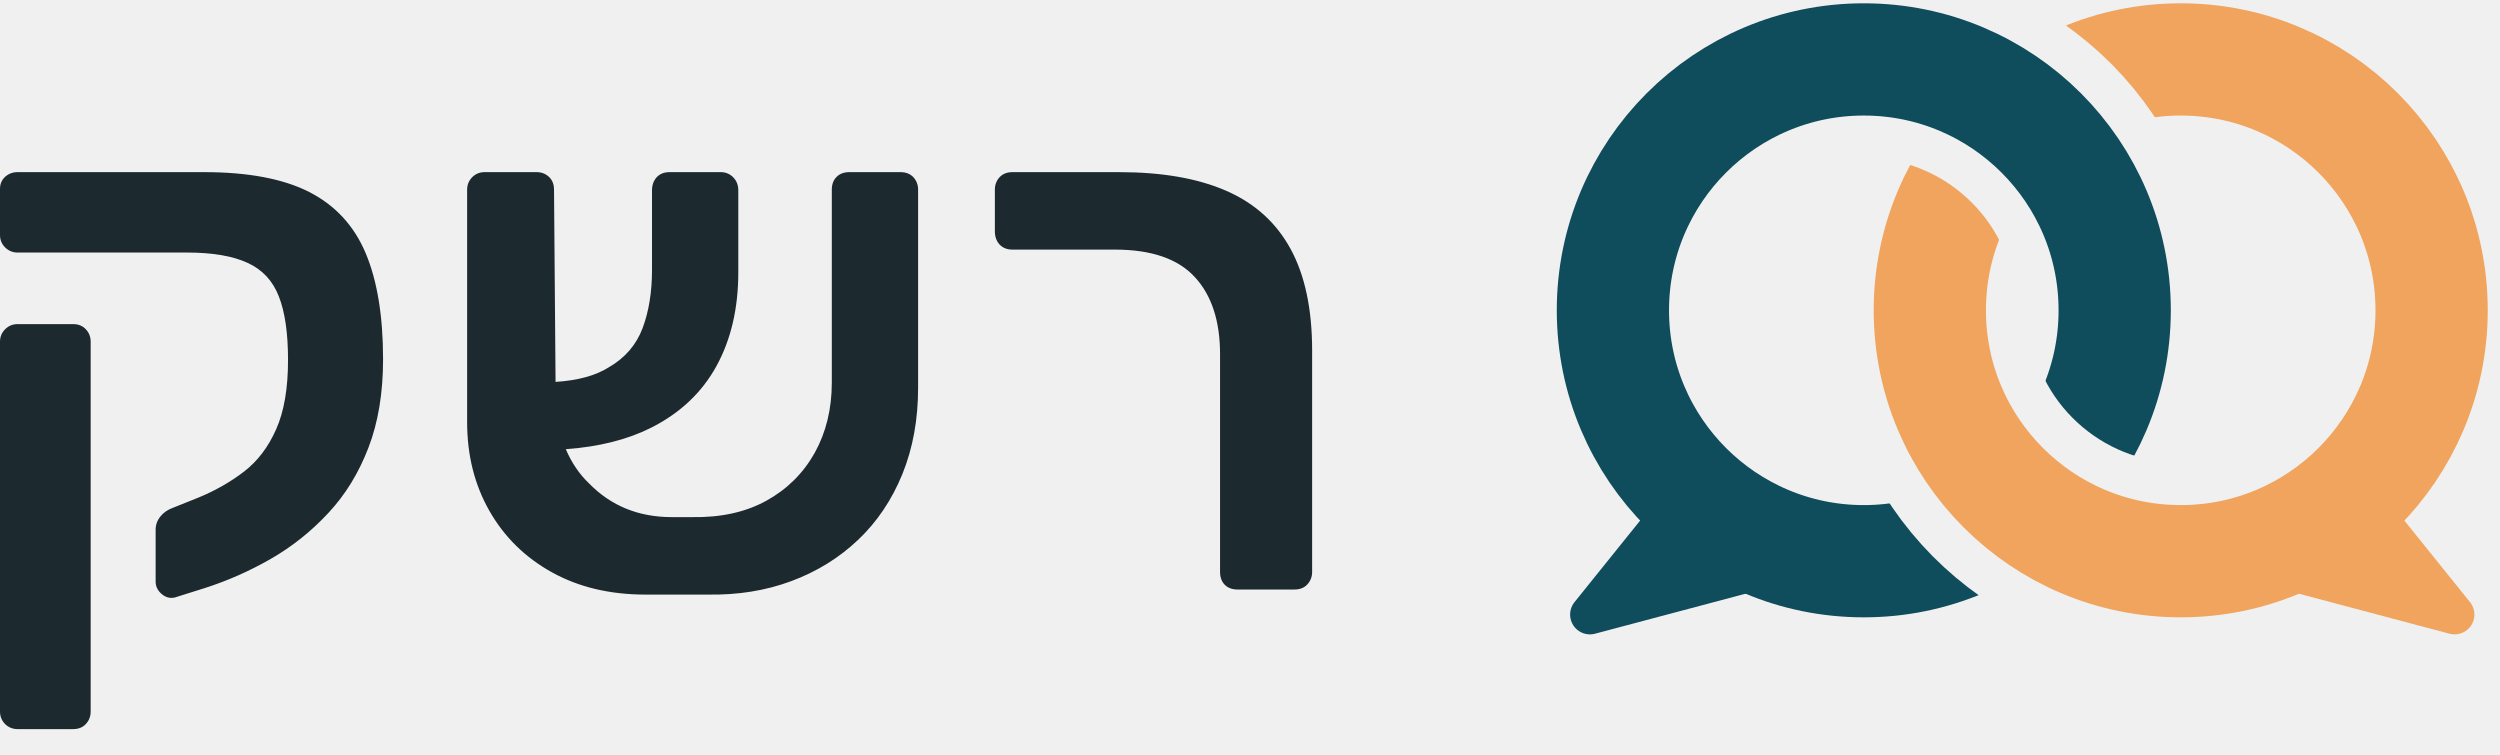
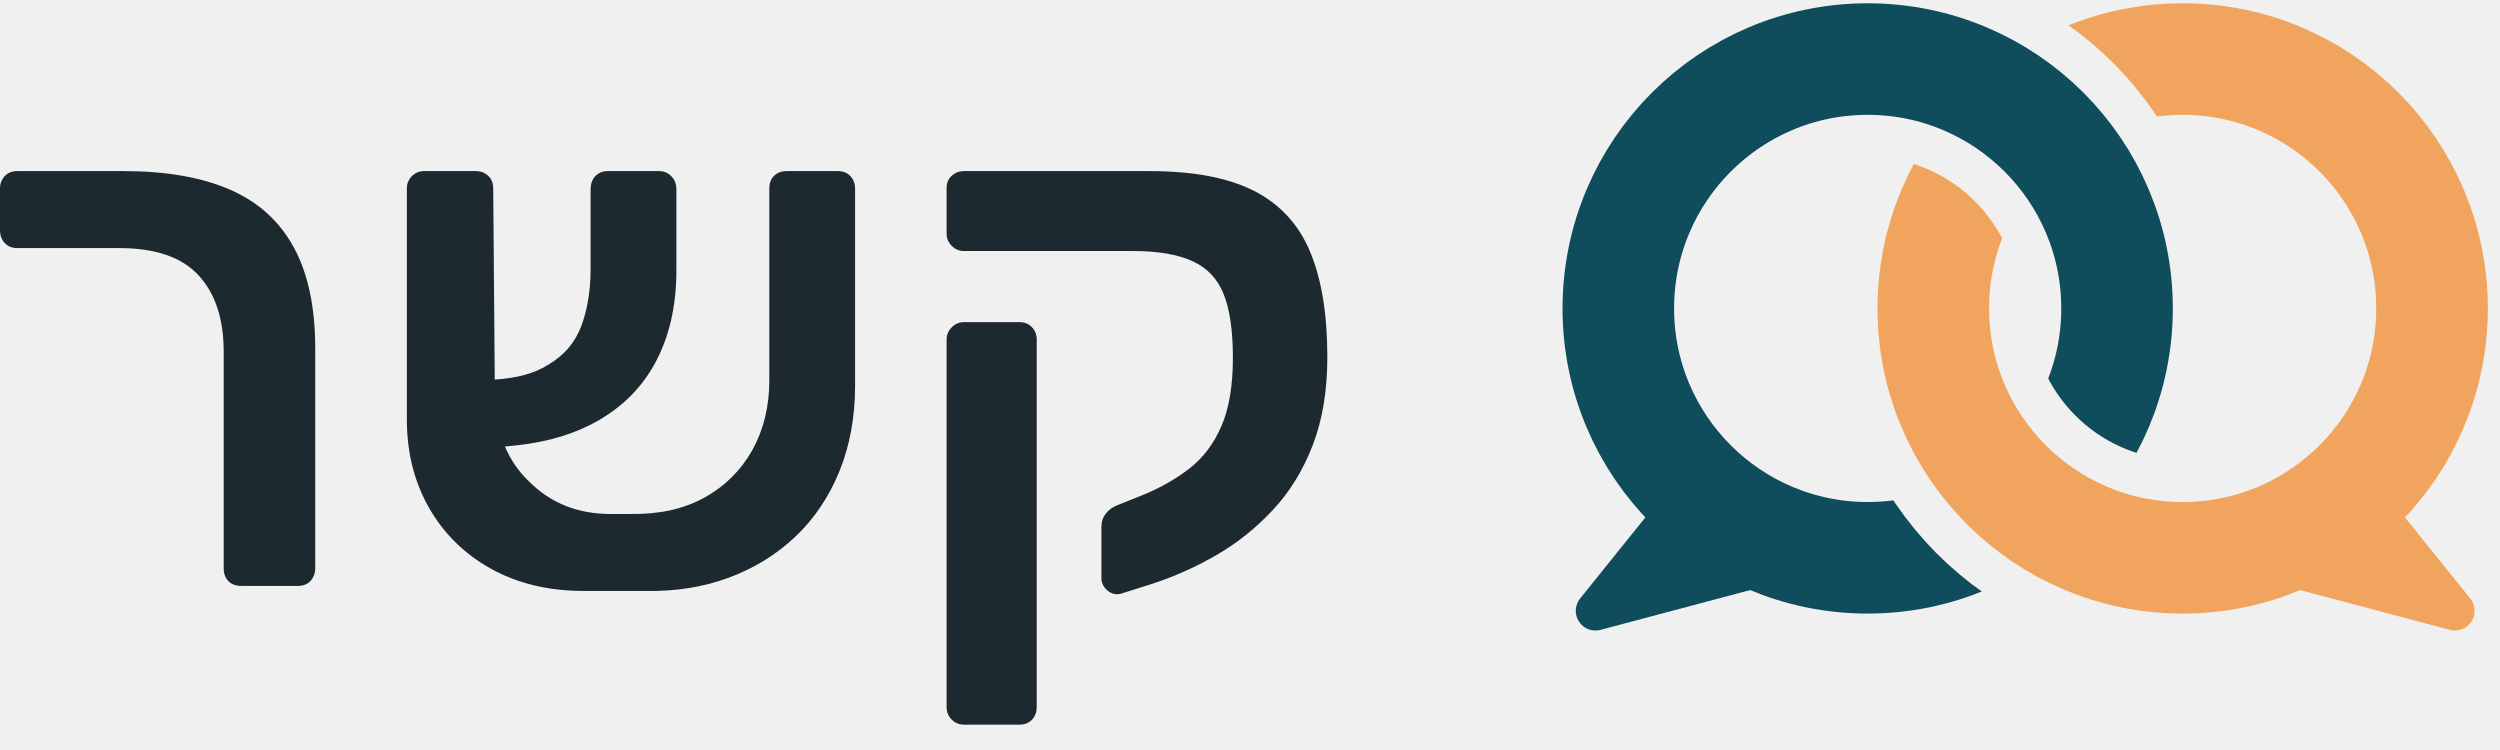
- <svg xmlns="http://www.w3.org/2000/svg" viewBox="0 0 212.04 64" role="img" aria-label="קשר">
-   <g transform="translate(131.2 0) scale(1.12) translate(-14 -24.5)">
+ <svg xmlns="http://www.w3.org/2000/svg" viewBox="0 0 213.34 64" role="img" aria-label="קשר">
+   <g transform="translate(132.5 0) scale(1.12) translate(-14 -24.5)">
    <defs>
      <mask id="khe-a" maskUnits="userSpaceOnUse" x="0" y="0" width="100" height="100">
        <rect width="100" height="100" fill="#fff" />
        <path d="M63.66 66.93 A19 19 0 0 1 43.29 51.3" fill="none" stroke="#000" stroke-width="14.9" />
      </mask>
      <mask id="khe-b" maskUnits="userSpaceOnUse" x="0" y="0" width="100" height="100">
        <rect width="100" height="100" fill="#fff" />
        <path d="M36.34 29.07 A19 19 0 0 1 56.71 44.7" fill="none" stroke="#000" stroke-width="14.9" />
      </mask>
    </defs>
    <g mask="url(#khe-a)">
      <circle cx="38" cy="48" r="19" fill="none" stroke="#0F4C5C" stroke-width="8.5" />
      <path d="M34.05 66.58 L17.26 71.04 L24.8 61.67 Z" fill="#0F4C5C" stroke="#0F4C5C" stroke-width="3" stroke-linejoin="round" />
    </g>
    <g mask="url(#khe-b)">
      <circle cx="62" cy="48" r="19" fill="none" stroke="#F0A45D" stroke-width="8.5" />
      <path d="M65.95 66.58 L82.74 71.04 L75.2 61.67 Z" fill="#F0A45D" stroke="#F0A45D" stroke-width="3" stroke-linejoin="round" />
    </g>
  </g>
-   <path transform="translate(-4.28 50)" d="M10.48 11.84L5.77 11.84Q5.15 11.84 4.71 11.41Q4.28 10.97 4.28 10.35L4.28 10.35L4.28-21.02Q4.28-21.64 4.71-22.07Q5.15-22.51 5.77-22.51L5.77-22.51L10.48-22.51Q11.16-22.51 11.56-22.07Q11.97-21.64 11.97-21.02L11.97-21.02L11.97 10.35Q11.97 10.97 11.56 11.41Q11.16 11.84 10.48 11.84L10.48 11.84ZM21.64-0.12L19.10 0.68Q18.48 0.81 17.98 0.37Q17.48-0.06 17.48-0.68L17.48-0.68L17.48-5.08Q17.48-5.70 17.89-6.20Q18.29-6.70 18.97-6.94L18.97-6.94L21.14-7.81Q23.25-8.68 24.99-10.01Q26.72-11.35 27.71-13.61Q28.71-15.87 28.71-19.47L28.71-19.47Q28.71-22.88 27.93-24.86Q27.16-26.85 25.27-27.71Q23.37-28.58 20.15-28.58L20.15-28.58L5.77-28.58Q5.15-28.58 4.71-29.02Q4.28-29.45 4.28-30.07L4.28-30.07L4.28-33.98Q4.28-34.60 4.71-35.00Q5.15-35.40 5.77-35.40L5.77-35.40L21.58-35.40Q27.22-35.40 30.54-33.70Q33.85-31.99 35.31-28.49Q36.77-24.99 36.77-19.53L36.77-19.53Q36.77-15.25 35.53-12.03Q34.29-8.80 32.12-6.48Q29.95-4.15 27.25-2.60Q24.55-1.05 21.64-0.12L21.64-0.12ZM61.26-6.14L62.99-6.14Q66.65-6.08 69.28-7.53Q71.92-8.99 73.38-11.59Q74.83-14.20 74.83-17.55L74.83-17.55L74.83-33.91Q74.83-34.60 75.24-35.00Q75.64-35.40 76.32-35.40L76.32-35.40L80.66-35.40Q81.34-35.40 81.75-34.97Q82.15-34.53 82.15-33.91L82.15-33.91L82.15-17.11Q82.15-13.08 80.82-9.80Q79.48-6.51 77.07-4.22Q74.65-1.92 71.39-0.71Q68.14 0.50 64.29 0.43L64.29 0.43L59.02 0.43Q54.50 0.43 51.09-1.46Q47.68-3.35 45.79-6.67Q43.90-9.98 43.90-14.20L43.90-14.20L43.90-33.91Q43.90-34.53 44.33-34.97Q44.76-35.40 45.38-35.40L45.38-35.40L49.79-35.40Q50.41-35.40 50.84-35.00Q51.27-34.60 51.27-33.91L51.27-33.91L51.40-17.61Q54.25-17.79 55.92-18.85L55.92-18.85Q57.97-20.03 58.78-22.16Q59.58-24.30 59.58-27.09L59.58-27.09L59.58-33.85Q59.58-34.53 59.98-34.97Q60.39-35.40 61.07-35.40L61.07-35.40L65.41-35.40Q66.03-35.40 66.46-34.97Q66.90-34.53 66.90-33.85L66.90-33.85L66.90-26.91Q66.90-22.32 65.04-18.94Q63.18-15.56 59.46-13.70L59.46-13.70Q56.48-12.21 52.27-11.90L52.27-11.90Q53.01-10.17 54.25-8.99L54.25-8.99Q57.04-6.14 61.26-6.14L61.26-6.14ZM114.08 0L109.24 0Q108.56 0 108.16-0.40Q107.76-0.81 107.76-1.49L107.76-1.49L107.76-19.96Q107.76-24.18 105.62-26.50Q103.48-28.83 98.83-28.83L98.83-28.83L90.15-28.83Q89.47-28.83 89.06-29.26Q88.66-29.70 88.66-30.38L88.66-30.38L88.66-33.91Q88.66-34.53 89.06-34.97Q89.47-35.40 90.15-35.40L90.15-35.40L99.20-35.40Q104.66-35.40 108.28-33.82Q111.91-32.24 113.74-28.89Q115.57-25.54 115.57-20.27L115.57-20.27L115.57-1.49Q115.57-0.87 115.16-0.43Q114.76 0 114.08 0L114.08 0Z" fill="#1C2A30" />
+   <path transform="translate(-2.98 50)" d="M28.40 0L23.56 0Q22.88 0 22.48-0.40Q22.07-0.81 22.07-1.49L22.07-1.49L22.07-19.96Q22.07-24.18 19.93-26.50Q17.79-28.83 13.14-28.83L13.14-28.83L4.46-28.83Q3.78-28.83 3.38-29.26Q2.98-29.70 2.98-30.38L2.98-30.38L2.98-33.91Q2.98-34.53 3.38-34.97Q3.78-35.40 4.46-35.40L4.46-35.40L13.52-35.40Q18.97-35.40 22.60-33.82Q26.23-32.24 28.05-28.89Q29.88-25.54 29.88-20.27L29.88-20.27L29.88-1.49Q29.88-0.87 29.48-0.43Q29.08 0 28.40 0L28.40 0ZM55.06-6.14L56.79-6.14Q60.45-6.08 63.08-7.53Q65.72-8.99 67.18-11.59Q68.63-14.20 68.63-17.55L68.63-17.55L68.63-33.91Q68.63-34.60 69.04-35.00Q69.44-35.40 70.12-35.40L70.12-35.40L74.46-35.40Q75.14-35.40 75.55-34.97Q75.95-34.53 75.95-33.91L75.95-33.91L75.95-17.11Q75.95-13.08 74.62-9.80Q73.28-6.51 70.87-4.22Q68.45-1.92 65.19-0.71Q61.94 0.50 58.09 0.43L58.09 0.43L52.82 0.43Q48.30 0.43 44.89-1.46Q41.48-3.35 39.59-6.67Q37.70-9.98 37.70-14.20L37.70-14.20L37.70-33.91Q37.70-34.53 38.13-34.97Q38.56-35.40 39.18-35.40L39.18-35.40L43.59-35.40Q44.21-35.40 44.64-35.00Q45.07-34.60 45.07-33.91L45.07-33.91L45.20-17.61Q48.05-17.79 49.72-18.85L49.72-18.85Q51.77-20.03 52.58-22.16Q53.38-24.30 53.38-27.09L53.38-27.09L53.38-33.85Q53.38-34.53 53.78-34.97Q54.19-35.40 54.87-35.40L54.87-35.40L59.21-35.40Q59.83-35.40 60.26-34.97Q60.70-34.53 60.70-33.85L60.70-33.85L60.70-26.91Q60.70-22.32 58.84-18.94Q56.98-15.56 53.26-13.70L53.26-13.70Q50.28-12.21 46.07-11.90L46.07-11.90Q46.81-10.17 48.05-8.99L48.05-8.99Q50.84-6.14 55.06-6.14L55.06-6.14ZM89.96 11.84L85.25 11.84Q84.63 11.84 84.20 11.41Q83.76 10.97 83.76 10.35L83.76 10.35L83.76-21.02Q83.76-21.64 84.20-22.07Q84.63-22.51 85.25-22.51L85.25-22.51L89.96-22.51Q90.64-22.51 91.05-22.07Q91.45-21.64 91.45-21.02L91.45-21.02L91.45 10.35Q91.45 10.97 91.05 11.41Q90.64 11.84 89.96 11.84L89.96 11.84ZM101.12-0.12L98.58 0.68Q97.96 0.81 97.46 0.37Q96.97-0.06 96.97-0.68L96.97-0.68L96.97-5.08Q96.97-5.70 97.37-6.20Q97.77-6.70 98.46-6.94L98.46-6.94L100.63-7.81Q102.73-8.68 104.47-10.01Q106.21-11.35 107.20-13.61Q108.19-15.87 108.19-19.47L108.19-19.47Q108.19-22.88 107.42-24.86Q106.64-26.85 104.75-27.71Q102.86-28.58 99.63-28.58L99.63-28.58L85.25-28.58Q84.63-28.58 84.20-29.02Q83.76-29.45 83.76-30.07L83.76-30.07L83.76-33.98Q83.76-34.60 84.20-35.00Q84.63-35.40 85.25-35.40L85.25-35.40L101.06-35.40Q106.70-35.40 110.02-33.70Q113.34-31.99 114.79-28.49Q116.25-24.99 116.25-19.53L116.25-19.53Q116.25-15.25 115.01-12.03Q113.77-8.80 111.60-6.48Q109.43-4.15 106.73-2.60Q104.04-1.05 101.12-0.12L101.12-0.12Z" fill="#1C2A30" />
</svg>
